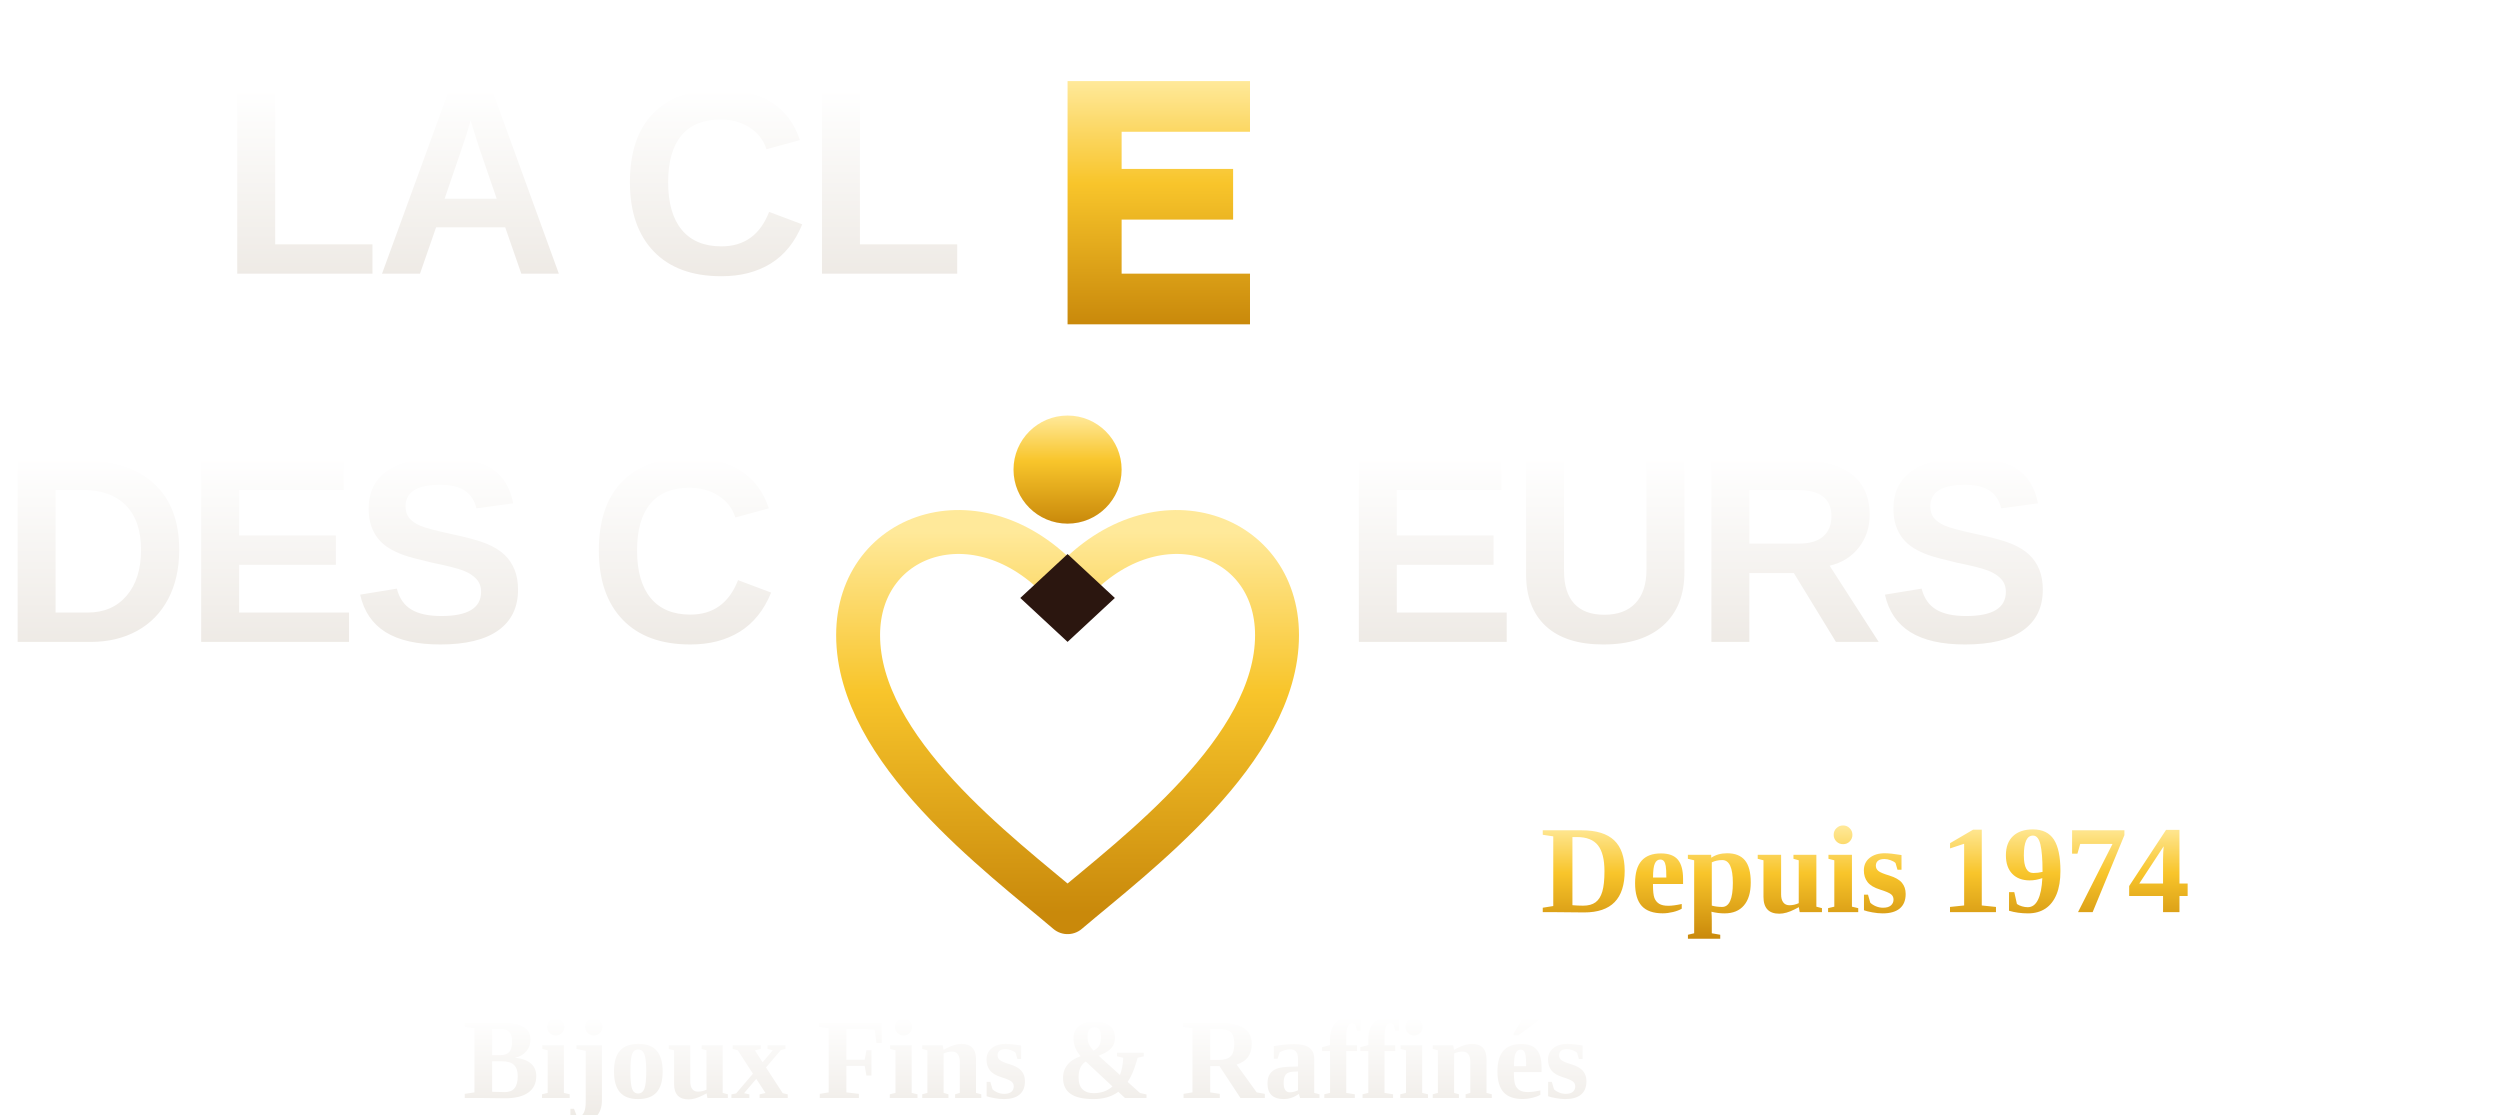
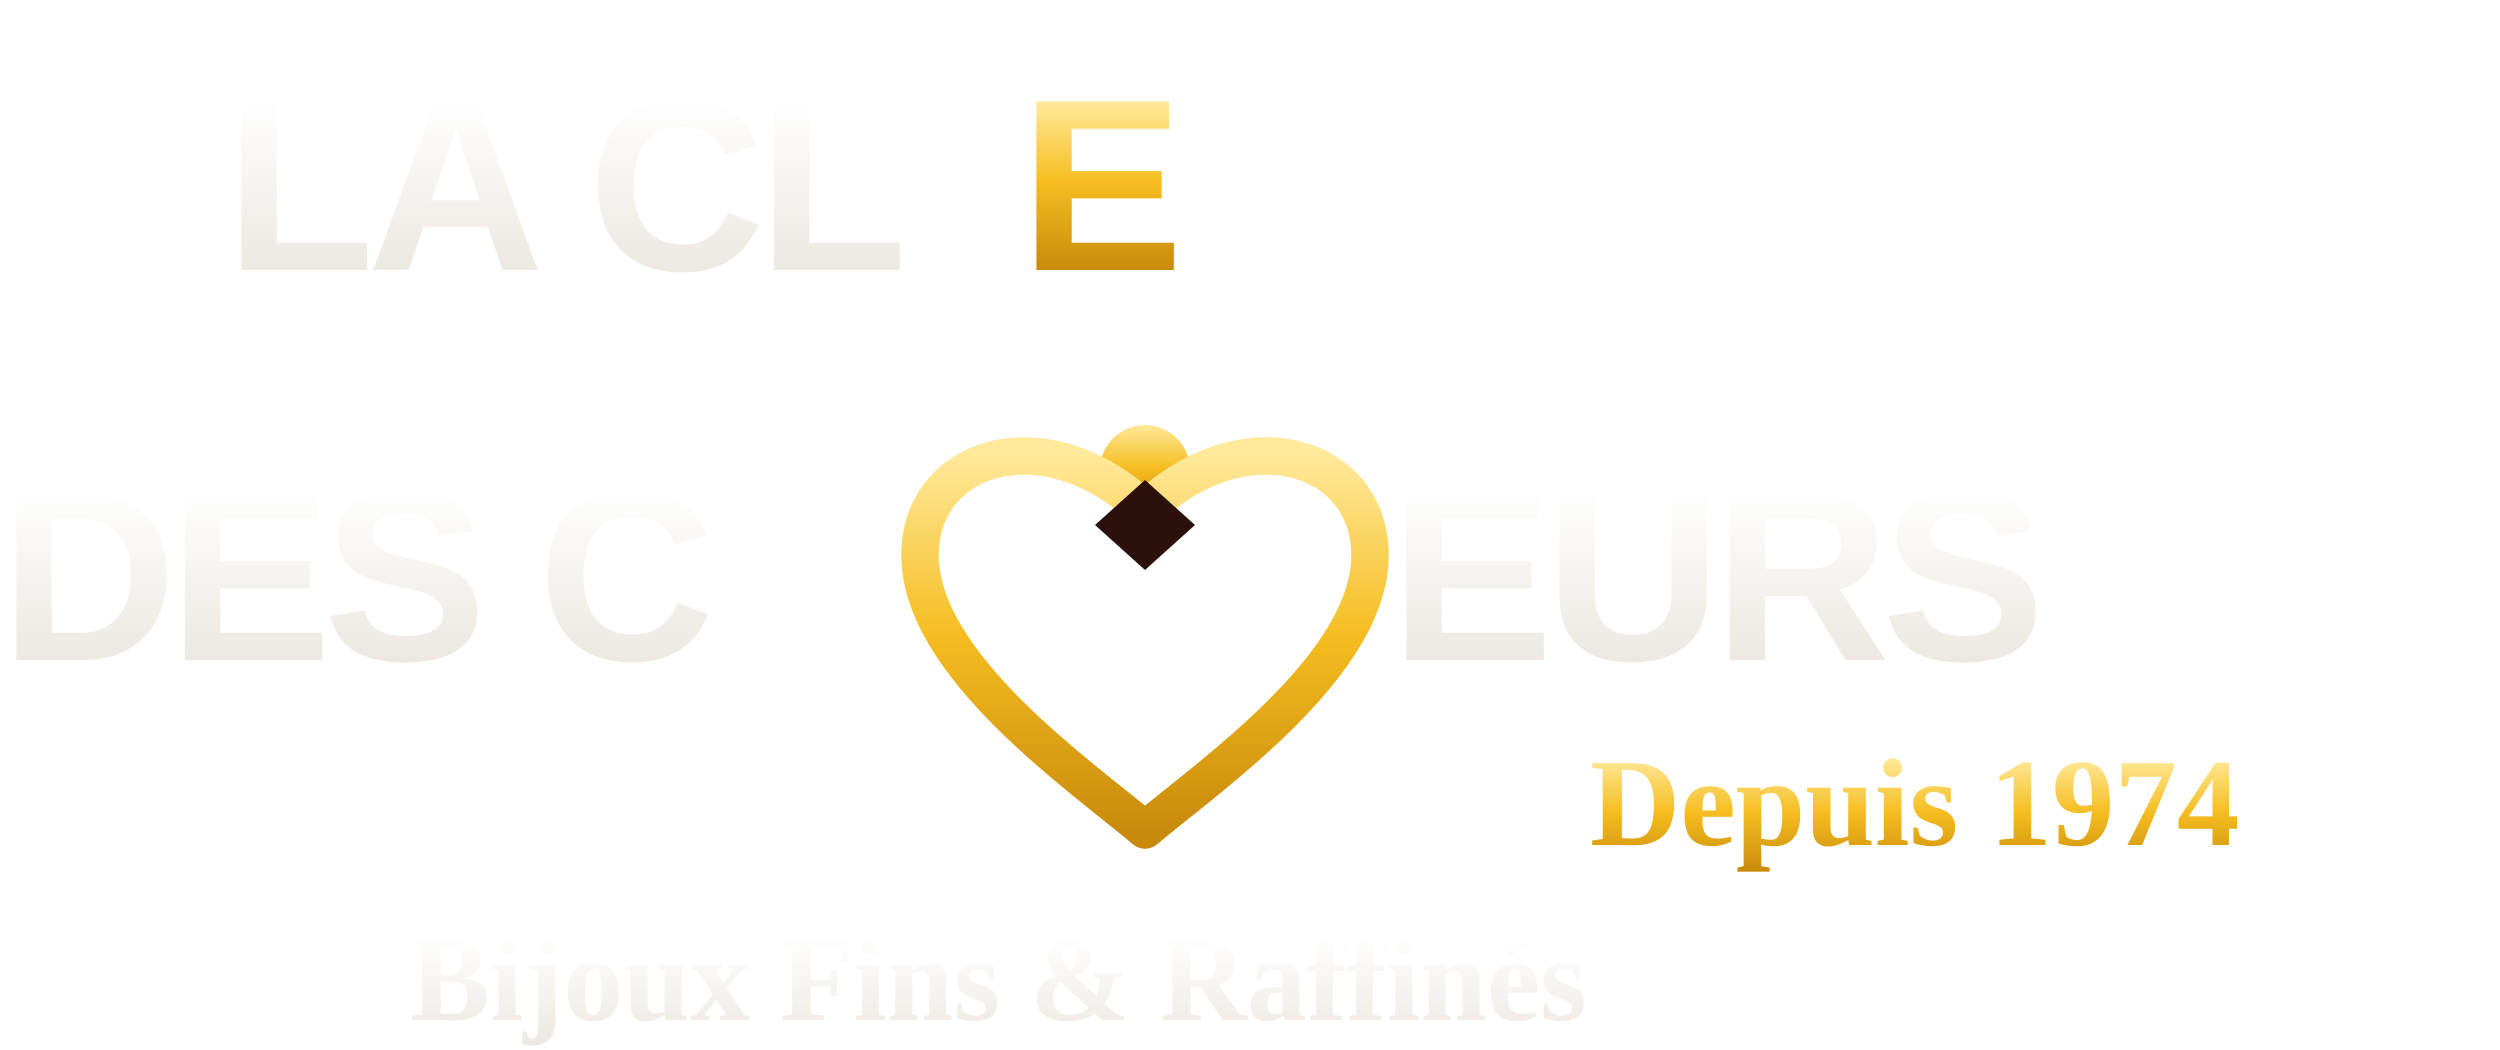
- <svg xmlns="http://www.w3.org/2000/svg" viewBox="0 0 740 330" role="img" aria-labelledby="logoTitle">
+ <svg xmlns="http://www.w3.org/2000/svg" viewBox="0 0 500 210" role="img" aria-labelledby="logoTitle">
  <defs>
-     <linearGradient id="gold" x1="0" y1="0" x2="0" y2="1">
+     <linearGradient id="or" x1="0" y1="0" x2="0" y2="1">
      <stop offset="0" stop-color="#ffe99a" />
-       <stop offset=".42" stop-color="#f8c52b" />
-       <stop offset="1" stop-color="#c9890b" />
+       <stop offset=".48" stop-color="#f5bd20" />
+       <stop offset="1" stop-color="#c98a0b" />
    </linearGradient>
-     <linearGradient id="white" x1="0" y1="0" x2="0" y2="1">
+     <linearGradient id="blanc" x1="0" y1="0" x2="0" y2="1">
      <stop offset="0" stop-color="#fff" />
-       <stop offset="1" stop-color="#eeeae5" />
+       <stop offset="1" stop-color="#ece8e2" />
    </linearGradient>
  </defs>
-   <g font-family="Arial, Helvetica, sans-serif" font-weight="800" fill="url(#white)">
-     <text x="65" y="81" font-size="78" letter-spacing="-1.5">LA CL</text>
-     <text x="0" y="190" font-size="78" letter-spacing="-2">DES C</text>
-     <text x="397" y="190" font-size="78" letter-spacing="-2">EURS</text>
+   <g font-family="Arial, Helvetica, sans-serif" font-size="49" font-weight="800" letter-spacing="-1.5" fill="url(#blanc)">
+     <text x="45" y="54">LA CL</text>
  </g>
-   <path d="M316 24 H370 V39 H332 V50 H365 V65 H332 V81 H370 V96 H316 Z" fill="url(#gold)" />
-   <path d="M316 81 V136" stroke="url(#gold)" stroke-width="16" stroke-linecap="butt" />
-   <circle cx="316" cy="139" r="16" fill="url(#gold)" />
-   <path d="M316 270 C296 253 254 222 254 188 C254 157 291 145 316 174 C341 145 378 157 378 188 C378 222 336 253 316 270Z" fill="none" stroke="url(#gold)" stroke-width="13" stroke-linejoin="round" />
-   <path d="M316 164 L302 177 L316 190 L330 177Z" fill="#2b160f" />
-   <text x="456" y="270" font-family="Georgia, 'Times New Roman', serif" font-size="37" font-weight="700" fill="url(#gold)">Depuis 1974</text>
-   <path d="M0 313 H123 M617 313 H740" stroke="url(#gold)" stroke-width="6" />
-   <text x="137" y="325" font-family="Georgia, 'Times New Roman', serif" font-size="34" font-weight="700" fill="url(#white)">Bijoux Fins &amp; Raffinés</text>
+   <text x="204" y="54" font-family="Arial, Helvetica, sans-serif" font-size="49" font-weight="800" letter-spacing="-1.5" fill="url(#or)">E</text>
+   <g font-family="Arial, Helvetica, sans-serif" font-size="49" font-weight="800" letter-spacing="-1.7" fill="url(#blanc)">
+     <text x="0" y="132">DES C</text>
+     <text x="278" y="132">EURS</text>
+   </g>
+   <path d="M229 55 V91" fill="none" stroke="url(#or)" stroke-width="9" stroke-linecap="butt" />
+   <circle cx="229" cy="94" r="9" fill="url(#or)" />
+   <path d="M229 166  C216 155 184 133 184 111  C184 91 209 83 229 102  C249 83 274 91 274 111  C274 133 242 155 229 166Z" fill="none" stroke="url(#or)" stroke-width="7.5" stroke-linejoin="round" />
+   <path d="M229 96 L219 105 L229 114 L239 105Z" fill="#2b100b" />
+   <text x="318" y="169" font-family="Georgia, 'Times New Roman', serif" font-size="25" font-weight="700" fill="url(#or)">Depuis 1974</text>
+   <path d="M0 197 H72 M428 197 H500" stroke="url(#or)" stroke-width="4" />
+   <text x="82" y="204" font-family="Georgia, 'Times New Roman', serif" font-size="24" font-weight="700" fill="url(#blanc)">Bijoux Fins &amp; Raffinés</text>
</svg>
